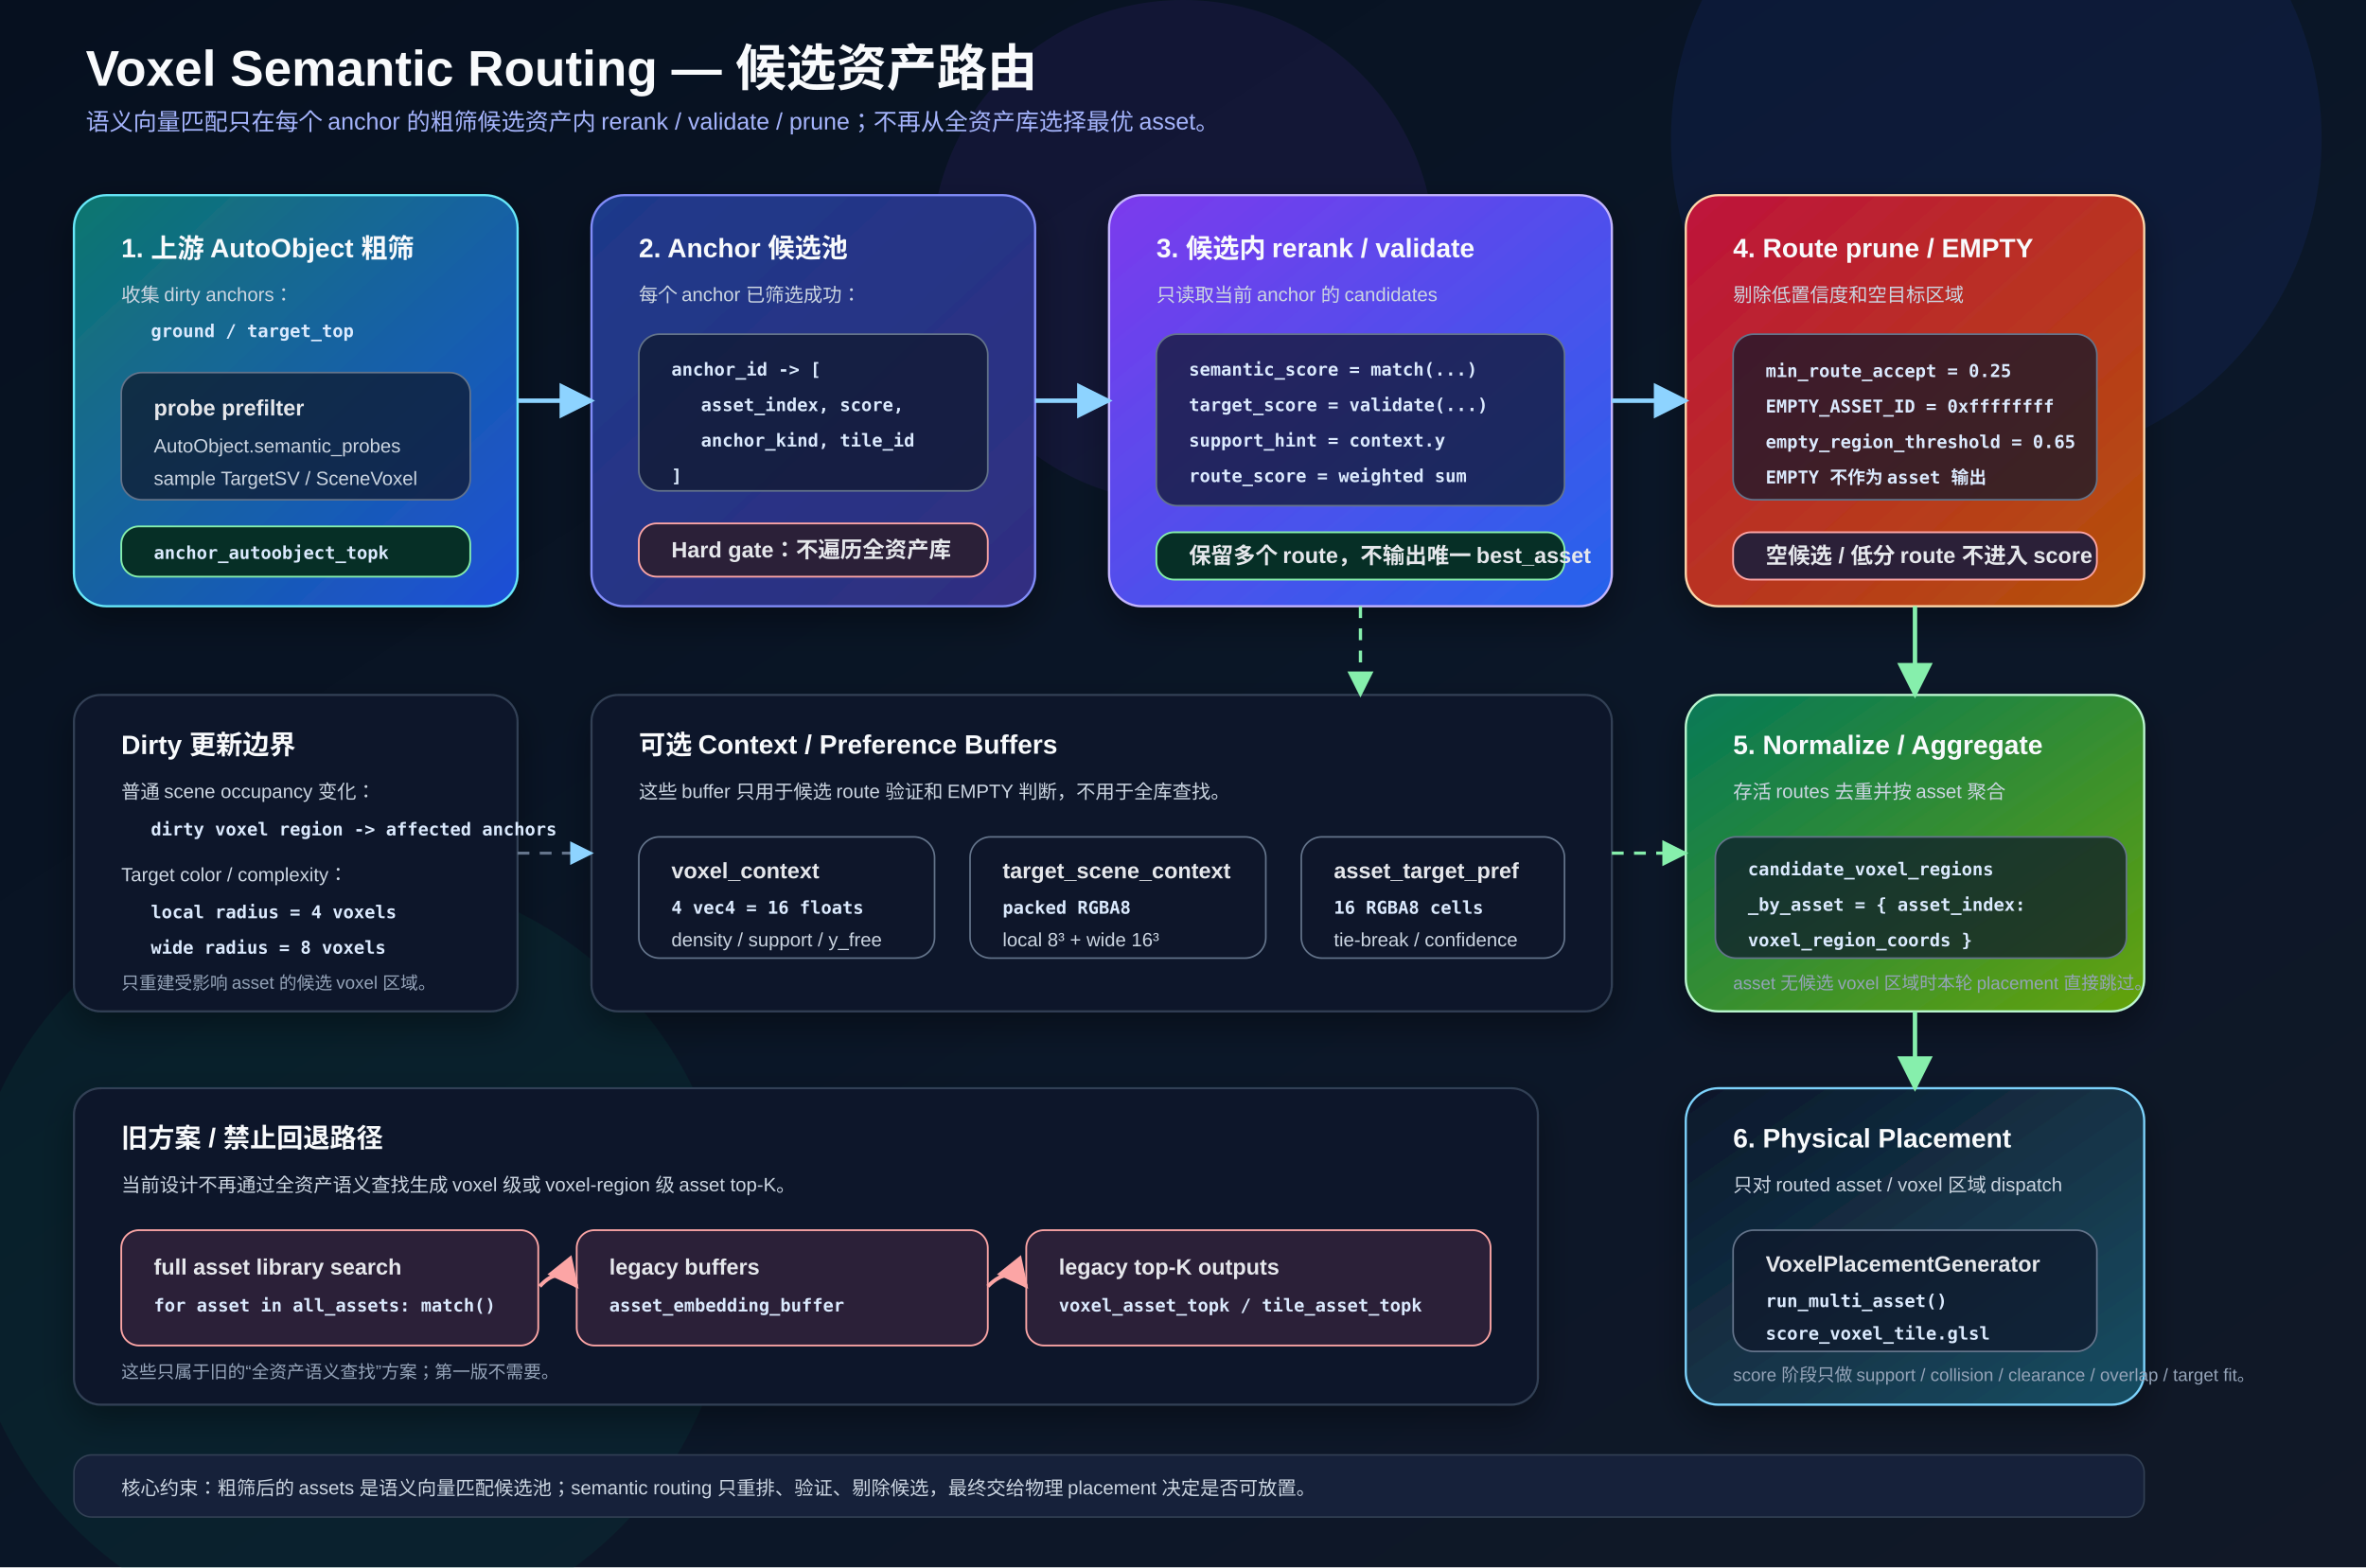
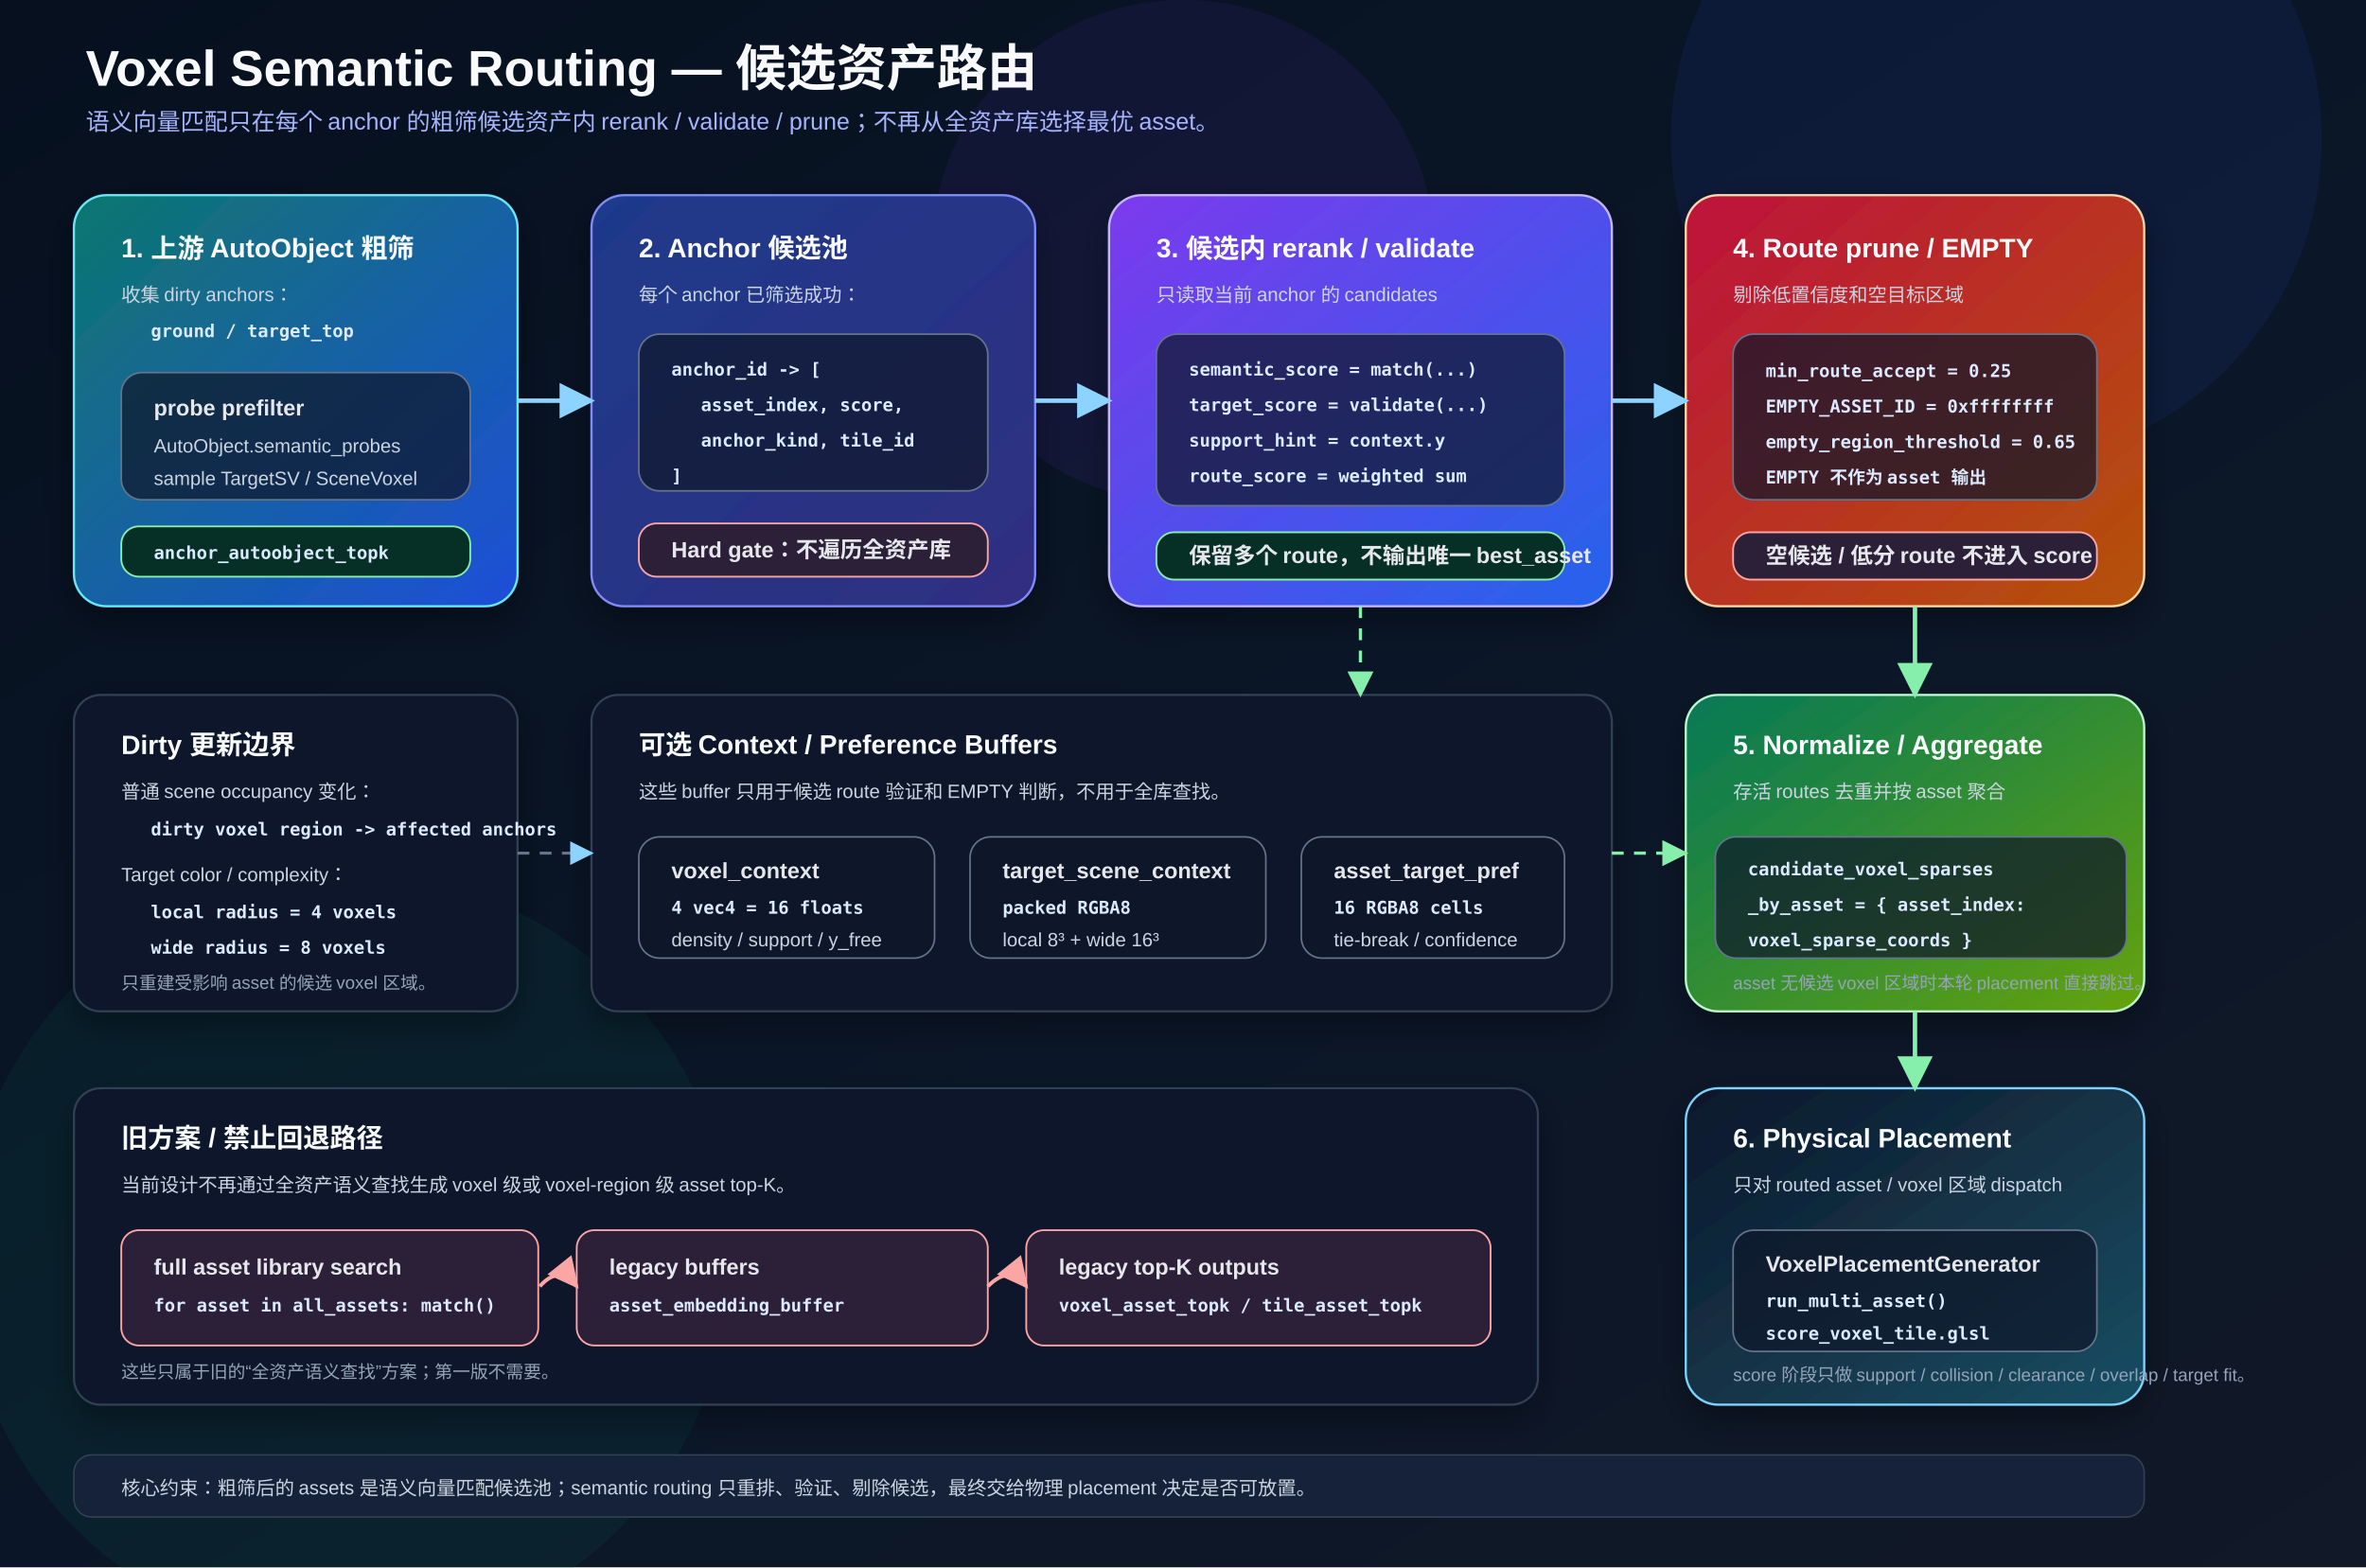
<svg xmlns="http://www.w3.org/2000/svg" width="1600" height="1060" viewBox="0 0 1600 1060" role="img" aria-labelledby="title desc">
  <defs>
    <linearGradient id="bg" x1="0" y1="0" x2="1" y2="1">
      <stop offset="0" stop-color="#06101f" />
      <stop offset="0.58" stop-color="#0b1728" />
      <stop offset="1" stop-color="#111827" />
    </linearGradient>
    <linearGradient id="prefilter" x1="0" y1="0" x2="1" y2="1">
      <stop offset="0" stop-color="#0f766e" />
      <stop offset="1" stop-color="#1d4ed8" />
    </linearGradient>
    <linearGradient id="gate" x1="0" y1="0" x2="1" y2="1">
      <stop offset="0" stop-color="#1e3a8a" />
      <stop offset="1" stop-color="#312e81" />
    </linearGradient>
    <linearGradient id="rerank" x1="0" y1="0" x2="1" y2="1">
      <stop offset="0" stop-color="#7c3aed" />
      <stop offset="1" stop-color="#2563eb" />
    </linearGradient>
    <linearGradient id="prune" x1="0" y1="0" x2="1" y2="1">
      <stop offset="0" stop-color="#be123c" />
      <stop offset="1" stop-color="#b45309" />
    </linearGradient>
    <linearGradient id="aggregate" x1="0" y1="0" x2="1" y2="1">
      <stop offset="0" stop-color="#047857" />
      <stop offset="1" stop-color="#65a30d" />
    </linearGradient>
    <linearGradient id="placement" x1="0" y1="0" x2="1" y2="1">
      <stop offset="0" stop-color="#0f172a" />
      <stop offset="1" stop-color="#164e63" />
    </linearGradient>
    <filter id="shadow" x="-20%" y="-20%" width="140%" height="140%">
      <feDropShadow dx="0" dy="10" stdDeviation="12" flood-color="#000000" flood-opacity="0.35" />
    </filter>
    <marker id="arrow" viewBox="0 0 10 10" refX="9" refY="5" markerWidth="8" markerHeight="8" orient="auto-start-reverse">
      <path d="M 0 0 L 10 5 L 0 10 z" fill="#8dd3ff" />
    </marker>
    <marker id="arrowGreen" viewBox="0 0 10 10" refX="9" refY="5" markerWidth="8" markerHeight="8" orient="auto-start-reverse">
      <path d="M 0 0 L 10 5 L 0 10 z" fill="#86efac" />
    </marker>
    <marker id="arrowRed" viewBox="0 0 10 10" refX="9" refY="5" markerWidth="8" markerHeight="8" orient="auto-start-reverse">
      <path d="M 0 0 L 10 5 L 0 10 z" fill="#fca5a5" />
    </marker>
    <style>
      .title { font: 700 34px "Microsoft YaHei", "Segoe UI", Arial, sans-serif; fill: #f8fafc; }
      .subtitle { font: 500 16px "Microsoft YaHei", "Segoe UI", Arial, sans-serif; fill: #a5b4fc; }
      .section { font: 700 18px "Microsoft YaHei", "Segoe UI", Arial, sans-serif; fill: #f8fafc; }
      .label { font: 600 15px "Microsoft YaHei", "Segoe UI", Arial, sans-serif; fill: #e5e7eb; }
      .small { font: 500 13px "Microsoft YaHei", "Segoe UI", Arial, sans-serif; fill: #cbd5e1; }
      .tiny { font: 500 12px "Microsoft YaHei", "Segoe UI", Arial, sans-serif; fill: #94a3b8; }
      .mono { font: 600 12px Consolas, "Cascadia Mono", monospace; fill: #dbeafe; }
      .card { fill: #0f172a; stroke: #334155; stroke-width: 1.4; rx: 18; filter: url(#shadow); }
      .prefilter-card { fill: url(#prefilter); stroke: #67e8f9; stroke-width: 1.5; rx: 22; filter: url(#shadow); }
      .gate-card { fill: url(#gate); stroke: #818cf8; stroke-width: 1.5; rx: 22; filter: url(#shadow); }
      .rerank-card { fill: url(#rerank); stroke: #c4b5fd; stroke-width: 1.5; rx: 22; filter: url(#shadow); }
      .prune-card { fill: url(#prune); stroke: #fed7aa; stroke-width: 1.5; rx: 22; filter: url(#shadow); }
      .aggregate-card { fill: url(#aggregate); stroke: #bbf7d0; stroke-width: 1.5; rx: 22; filter: url(#shadow); }
      .placement-card { fill: url(#placement); stroke: #7dd3fc; stroke-width: 1.5; rx: 22; filter: url(#shadow); }
      .soft { fill: rgba(15, 23, 42, 0.72); stroke: #64748b; stroke-width: 1.1; rx: 14; }
      .note { fill: #16213a; stroke: #334155; stroke-width: 1; rx: 12; }
      .warn { fill: #2b2038; stroke: #fca5a5; stroke-width: 1.2; rx: 12; }
      .ok { fill: #062f26; stroke: #86efac; stroke-width: 1.2; rx: 12; }
      .arrow { fill: none; stroke: #8dd3ff; stroke-width: 3; marker-end: url(#arrow); }
      .arrow-green { fill: none; stroke: #86efac; stroke-width: 3; marker-end: url(#arrowGreen); }
      .arrow-red { fill: none; stroke: #fca5a5; stroke-width: 2.6; marker-end: url(#arrowRed); }
      .dash { fill: none; stroke: #64748b; stroke-width: 2; stroke-dasharray: 8 7; marker-end: url(#arrow); }
      .dash-green { fill: none; stroke: #86efac; stroke-width: 2.2; stroke-dasharray: 8 7; marker-end: url(#arrowGreen); }
      .dash-red { fill: none; stroke: #fca5a5; stroke-width: 2.2; stroke-dasharray: 8 7; marker-end: url(#arrowRed); }
    </style>
  </defs>
  <rect width="1600" height="1060" fill="url(#bg)" />
  <circle cx="1350" cy="94" r="220" fill="#1e40af" opacity="0.13" />
  <circle cx="235" cy="850" r="260" fill="#047857" opacity="0.11" />
  <circle cx="800" cy="170" r="170" fill="#7c3aed" opacity="0.09" />
  <text x="58" y="58" class="title">Voxel Semantic Routing — 候选资产路由</text>
  <text x="58" y="88" class="subtitle">语义向量匹配只在每个 anchor 的粗筛候选资产内 rerank / validate / prune；不再从全资产库选择最优 asset。</text>
  <rect x="50" y="132" width="300" height="278" class="prefilter-card" />
  <text x="82" y="174" class="section">1. 上游 AutoObject 粗筛</text>
  <text x="82" y="204" class="small">收集 dirty anchors：</text>
  <text x="102" y="228" class="mono">ground / target_top</text>
  <rect x="82" y="252" width="236" height="86" class="soft" />
  <text x="104" y="281" class="label">probe prefilter</text>
  <text x="104" y="306" class="small">AutoObject.semantic_probes</text>
  <text x="104" y="328" class="small">sample TargetSV / SceneVoxel</text>
  <rect x="82" y="356" width="236" height="34" class="ok" />
  <text x="104" y="378" class="mono">anchor_autoobject_topk</text>
  <rect x="400" y="132" width="300" height="278" class="gate-card" />
  <text x="432" y="174" class="section">2. Anchor 候选池</text>
  <text x="432" y="204" class="small">每个 anchor 已筛选成功：</text>
  <rect x="432" y="226" width="236" height="106" class="soft" />
  <text x="454" y="254" class="mono">anchor_id -&gt; [</text>
  <text x="474" y="278" class="mono">asset_index, score,</text>
  <text x="474" y="302" class="mono">anchor_kind, tile_id</text>
  <text x="454" y="326" class="mono">]</text>
  <rect x="432" y="354" width="236" height="36" class="warn" />
  <text x="454" y="377" class="label">Hard gate：不遍历全资产库</text>
  <rect x="750" y="132" width="340" height="278" class="rerank-card" />
  <text x="782" y="174" class="section">3. 候选内 rerank / validate</text>
  <text x="782" y="204" class="small">只读取当前 anchor 的 candidates</text>
  <rect x="782" y="226" width="276" height="116" class="soft" />
  <text x="804" y="254" class="mono">semantic_score = match(...)</text>
  <text x="804" y="278" class="mono">target_score   = validate(...)</text>
  <text x="804" y="302" class="mono">support_hint   = context.y</text>
  <text x="804" y="326" class="mono">route_score    = weighted sum</text>
  <rect x="782" y="360" width="276" height="32" class="ok" />
  <text x="804" y="381" class="label">保留多个 route，不输出唯一 best_asset</text>
  <rect x="1140" y="132" width="310" height="278" class="prune-card" />
  <text x="1172" y="174" class="section">4. Route prune / EMPTY</text>
  <text x="1172" y="204" class="small">剔除低置信度和空目标区域</text>
  <rect x="1172" y="226" width="246" height="112" class="soft" />
  <text x="1194" y="255" class="mono">min_route_accept = 0.25</text>
  <text x="1194" y="279" class="mono">EMPTY_ASSET_ID = 0xffffffff</text>
  <text x="1194" y="303" class="mono">empty_region_threshold = 0.65</text>
  <text x="1194" y="327" class="mono">EMPTY 不作为 asset 输出</text>
  <rect x="1172" y="360" width="246" height="32" class="warn" />
  <text x="1194" y="381" class="label">空候选 / 低分 route 不进入 score</text>
  <path d="M 350 271 C 372 271 378 271 400 271" class="arrow" />
  <path d="M 700 271 C 722 271 728 271 750 271" class="arrow" />
  <path d="M 1090 271 C 1112 271 1118 271 1140 271" class="arrow" />
  <rect x="50" y="470" width="300" height="214" class="card" />
  <text x="82" y="510" class="section">Dirty 更新边界</text>
  <text x="82" y="540" class="small">普通 scene occupancy 变化：</text>
  <text x="102" y="565" class="mono">dirty voxel region -&gt; affected anchors</text>
  <text x="82" y="596" class="small">Target color / complexity：</text>
  <text x="102" y="621" class="mono">local radius = 4 voxels</text>
  <text x="102" y="645" class="mono">wide radius  = 8 voxels</text>
  <text x="82" y="669" class="tiny">只重建受影响 asset 的候选 voxel 区域。</text>
  <rect x="400" y="470" width="690" height="214" class="card" />
  <text x="432" y="510" class="section">可选 Context / Preference Buffers</text>
  <text x="432" y="540" class="small">这些 buffer 只用于候选 route 验证和 EMPTY 判断，不用于全库查找。</text>
  <rect x="432" y="566" width="200" height="82" class="soft" />
  <text x="454" y="594" class="label">voxel_context</text>
  <text x="454" y="618" class="mono">4 vec4 = 16 floats</text>
  <text x="454" y="640" class="small">density / support / y_free</text>
  <rect x="656" y="566" width="200" height="82" class="soft" />
  <text x="678" y="594" class="label">target_scene_context</text>
  <text x="678" y="618" class="mono">packed RGBA8</text>
  <text x="678" y="640" class="small">local 8³ + wide 16³</text>
  <rect x="880" y="566" width="178" height="82" class="soft" />
  <text x="902" y="594" class="label">asset_target_pref</text>
  <text x="902" y="618" class="mono">16 RGBA8 cells</text>
  <text x="902" y="640" class="small">tie-break / confidence</text>
  <rect x="1140" y="470" width="310" height="214" class="aggregate-card" />
  <text x="1172" y="510" class="section">5. Normalize / Aggregate</text>
  <text x="1172" y="540" class="small">存活 routes 去重并按 asset 聚合</text>
  <rect x="1160" y="566" width="278" height="82" class="soft" />
-   <text x="1182" y="592" class="mono">candidate_voxel_regions</text>
+   <text x="1182" y="592" class="mono">candidate_voxel_sparses</text>
  <text x="1182" y="616" class="mono">_by_asset = { asset_index:</text>
-   <text x="1182" y="640" class="mono">voxel_region_coords }</text>
+   <text x="1182" y="640" class="mono">voxel_sparse_coords }</text>
  <text x="1172" y="669" class="tiny">asset 无候选 voxel 区域时本轮 placement 直接跳过。</text>
  <path d="M 920 410 C 920 438 920 438 920 470" class="dash-green" />
  <path d="M 1090 577 C 1114 577 1118 577 1140 577" class="dash-green" />
  <path d="M 1295 410 C 1295 436 1295 440 1295 470" class="arrow-green" />
  <path d="M 350 577 C 374 577 376 577 400 577" class="dash" />
  <rect x="50" y="736" width="990" height="214" class="card" />
  <text x="82" y="776" class="section">旧方案 / 禁止回退路径</text>
  <text x="82" y="806" class="small">当前设计不再通过全资产语义查找生成 voxel 级或 voxel-region 级 asset top-K。</text>
  <rect x="82" y="832" width="282" height="78" class="warn" />
  <text x="104" y="862" class="label">full asset library search</text>
  <text x="104" y="887" class="mono">for asset in all_assets: match()</text>
  <rect x="390" y="832" width="278" height="78" class="warn" />
  <text x="412" y="862" class="label">legacy buffers</text>
  <text x="412" y="887" class="mono">asset_embedding_buffer</text>
  <rect x="694" y="832" width="314" height="78" class="warn" />
  <text x="716" y="862" class="label">legacy top-K outputs</text>
  <text x="716" y="887" class="mono">voxel_asset_topk / tile_asset_topk</text>
  <path d="M 365 870 C 374 860 382 860 390 870" class="arrow-red" />
  <path d="M 668 870 C 678 860 686 860 694 870" class="arrow-red" />
  <text x="82" y="932" class="tiny">这些只属于旧的“全资产语义查找”方案；第一版不需要。</text>
  <rect x="1140" y="736" width="310" height="214" class="placement-card" />
  <text x="1172" y="776" class="section">6. Physical Placement</text>
  <text x="1172" y="806" class="small">只对 routed asset / voxel 区域 dispatch</text>
  <rect x="1172" y="832" width="246" height="82" class="soft" />
  <text x="1194" y="860" class="label">VoxelPlacementGenerator</text>
  <text x="1194" y="884" class="mono">run_multi_asset()</text>
  <text x="1194" y="906" class="mono">score_voxel_tile.glsl</text>
  <text x="1172" y="934" class="tiny">score 阶段只做 support / collision / clearance / overlap / target fit。</text>
  <path d="M 1295 684 C 1295 710 1295 710 1295 736" class="arrow-green" />
  <rect x="50" y="984" width="1400" height="42" class="note" />
  <text x="82" y="1011" class="small">核心约束：粗筛后的 assets 是语义向量匹配候选池；semantic routing 只重排、验证、剔除候选，最终交给物理 placement 决定是否可放置。</text>
</svg>
